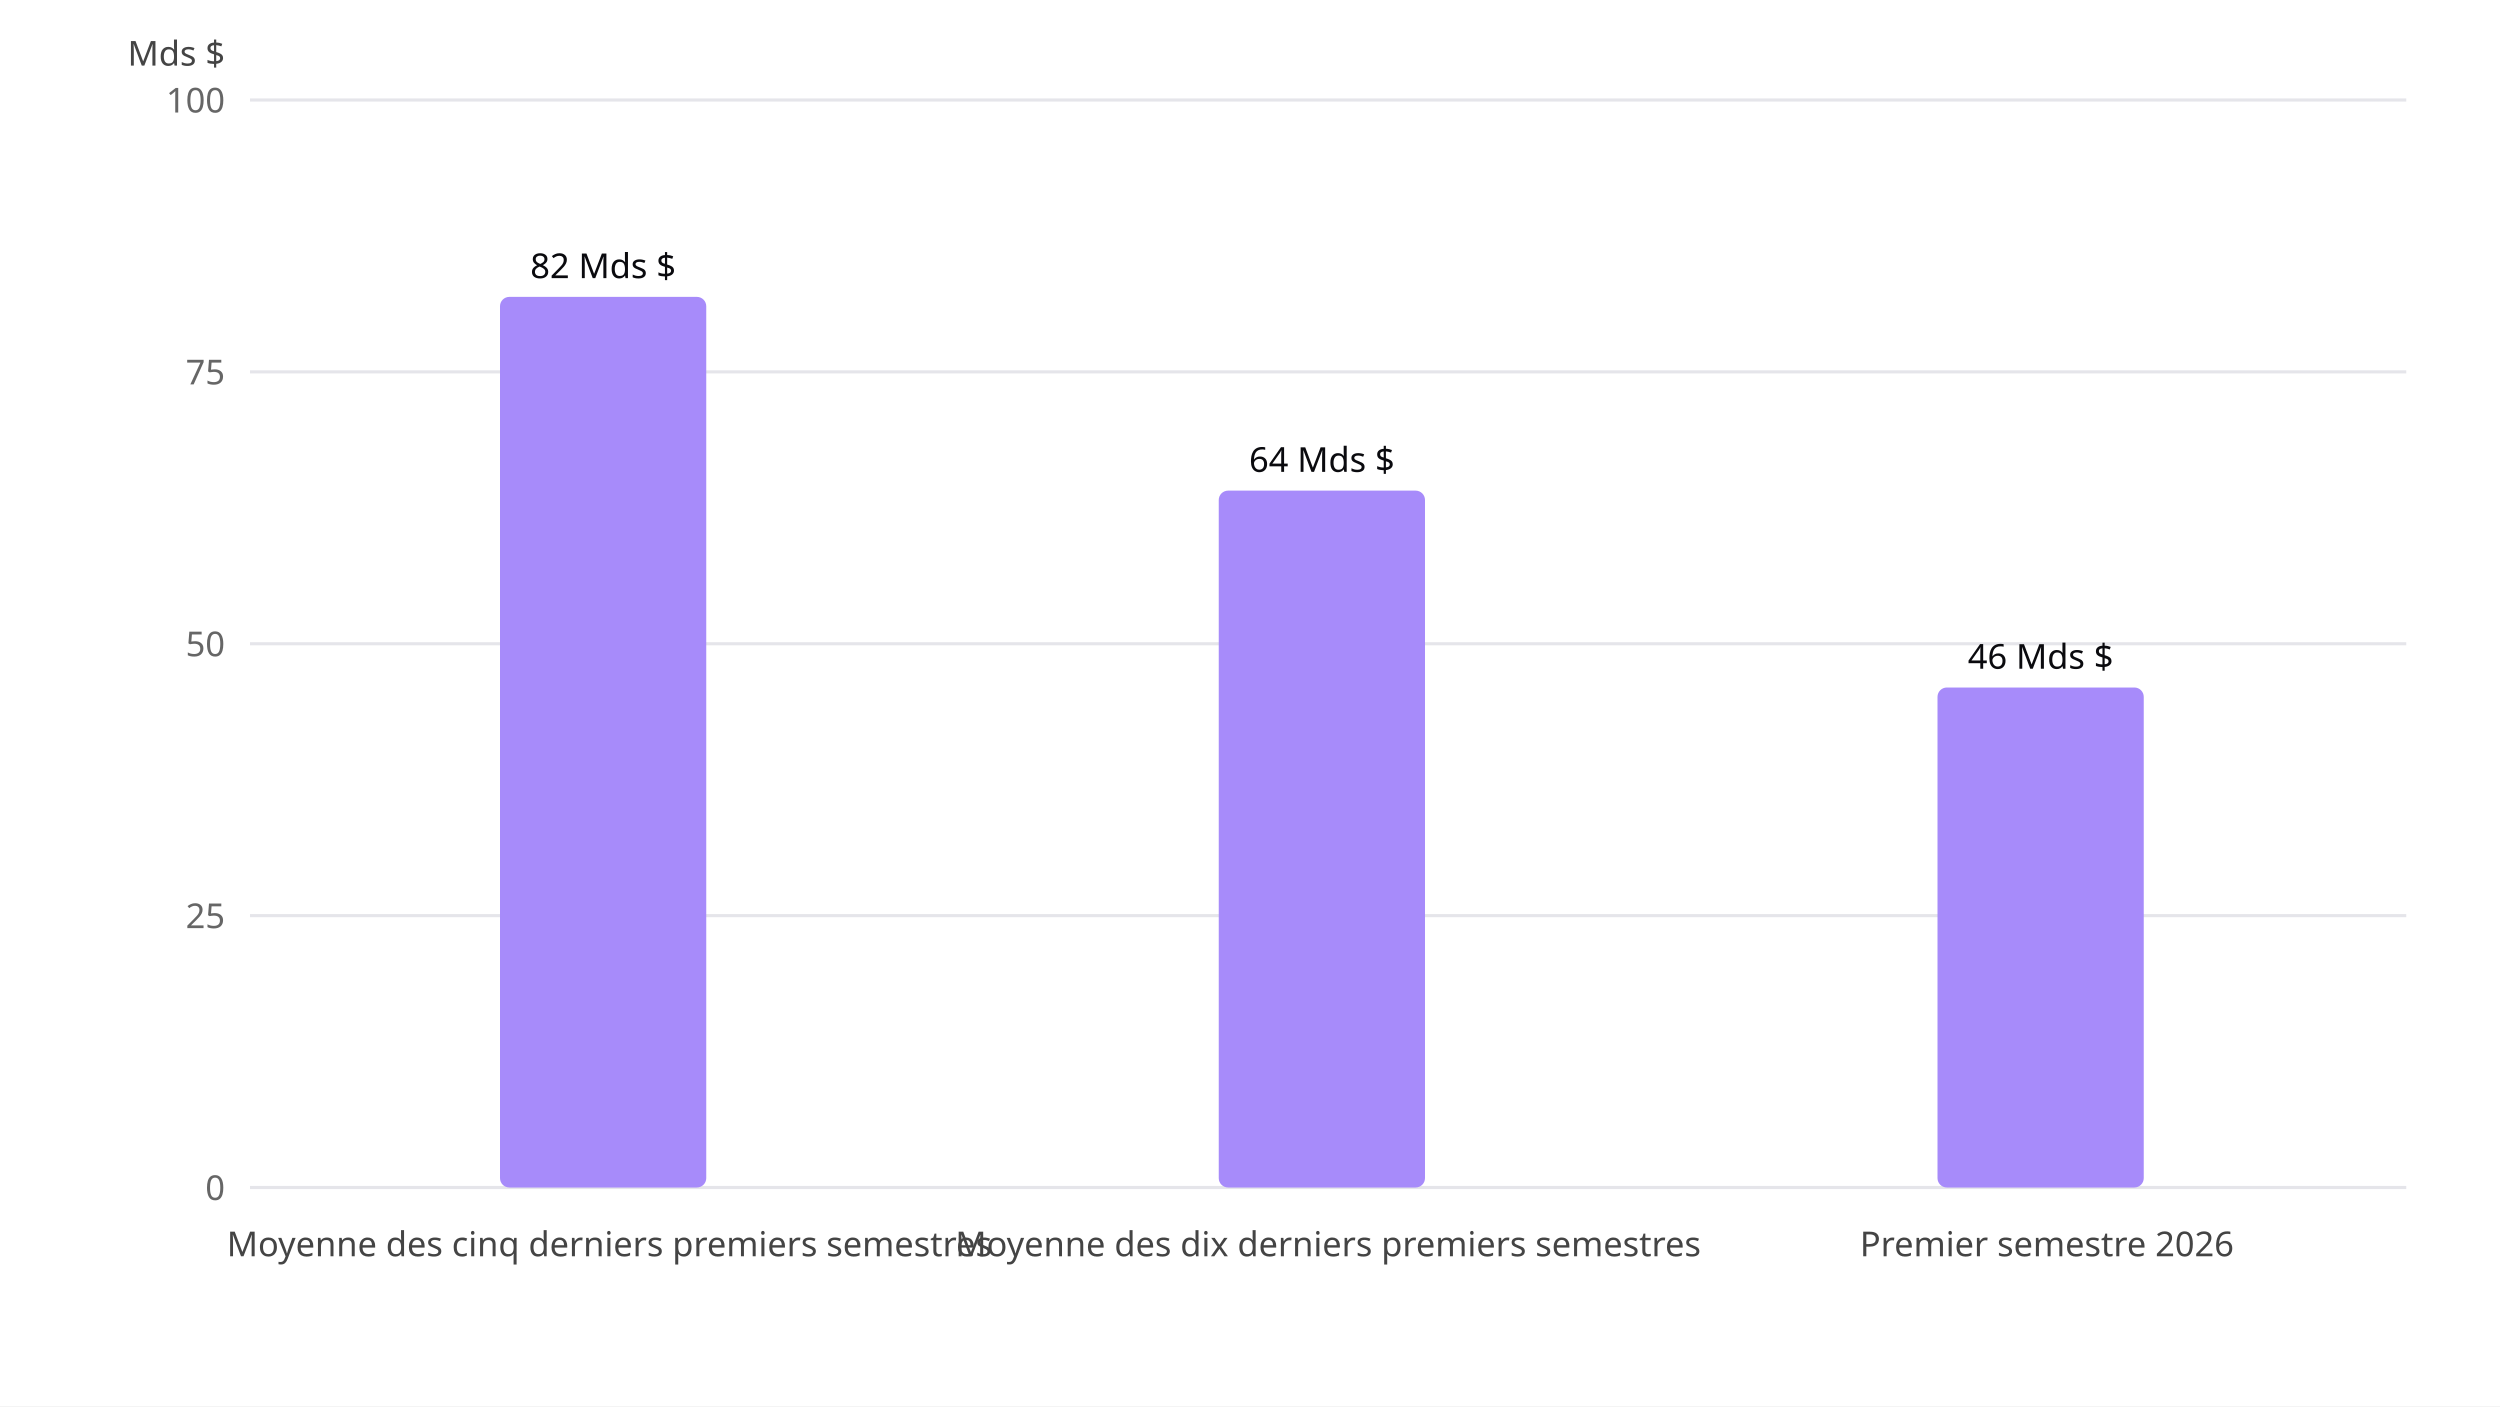
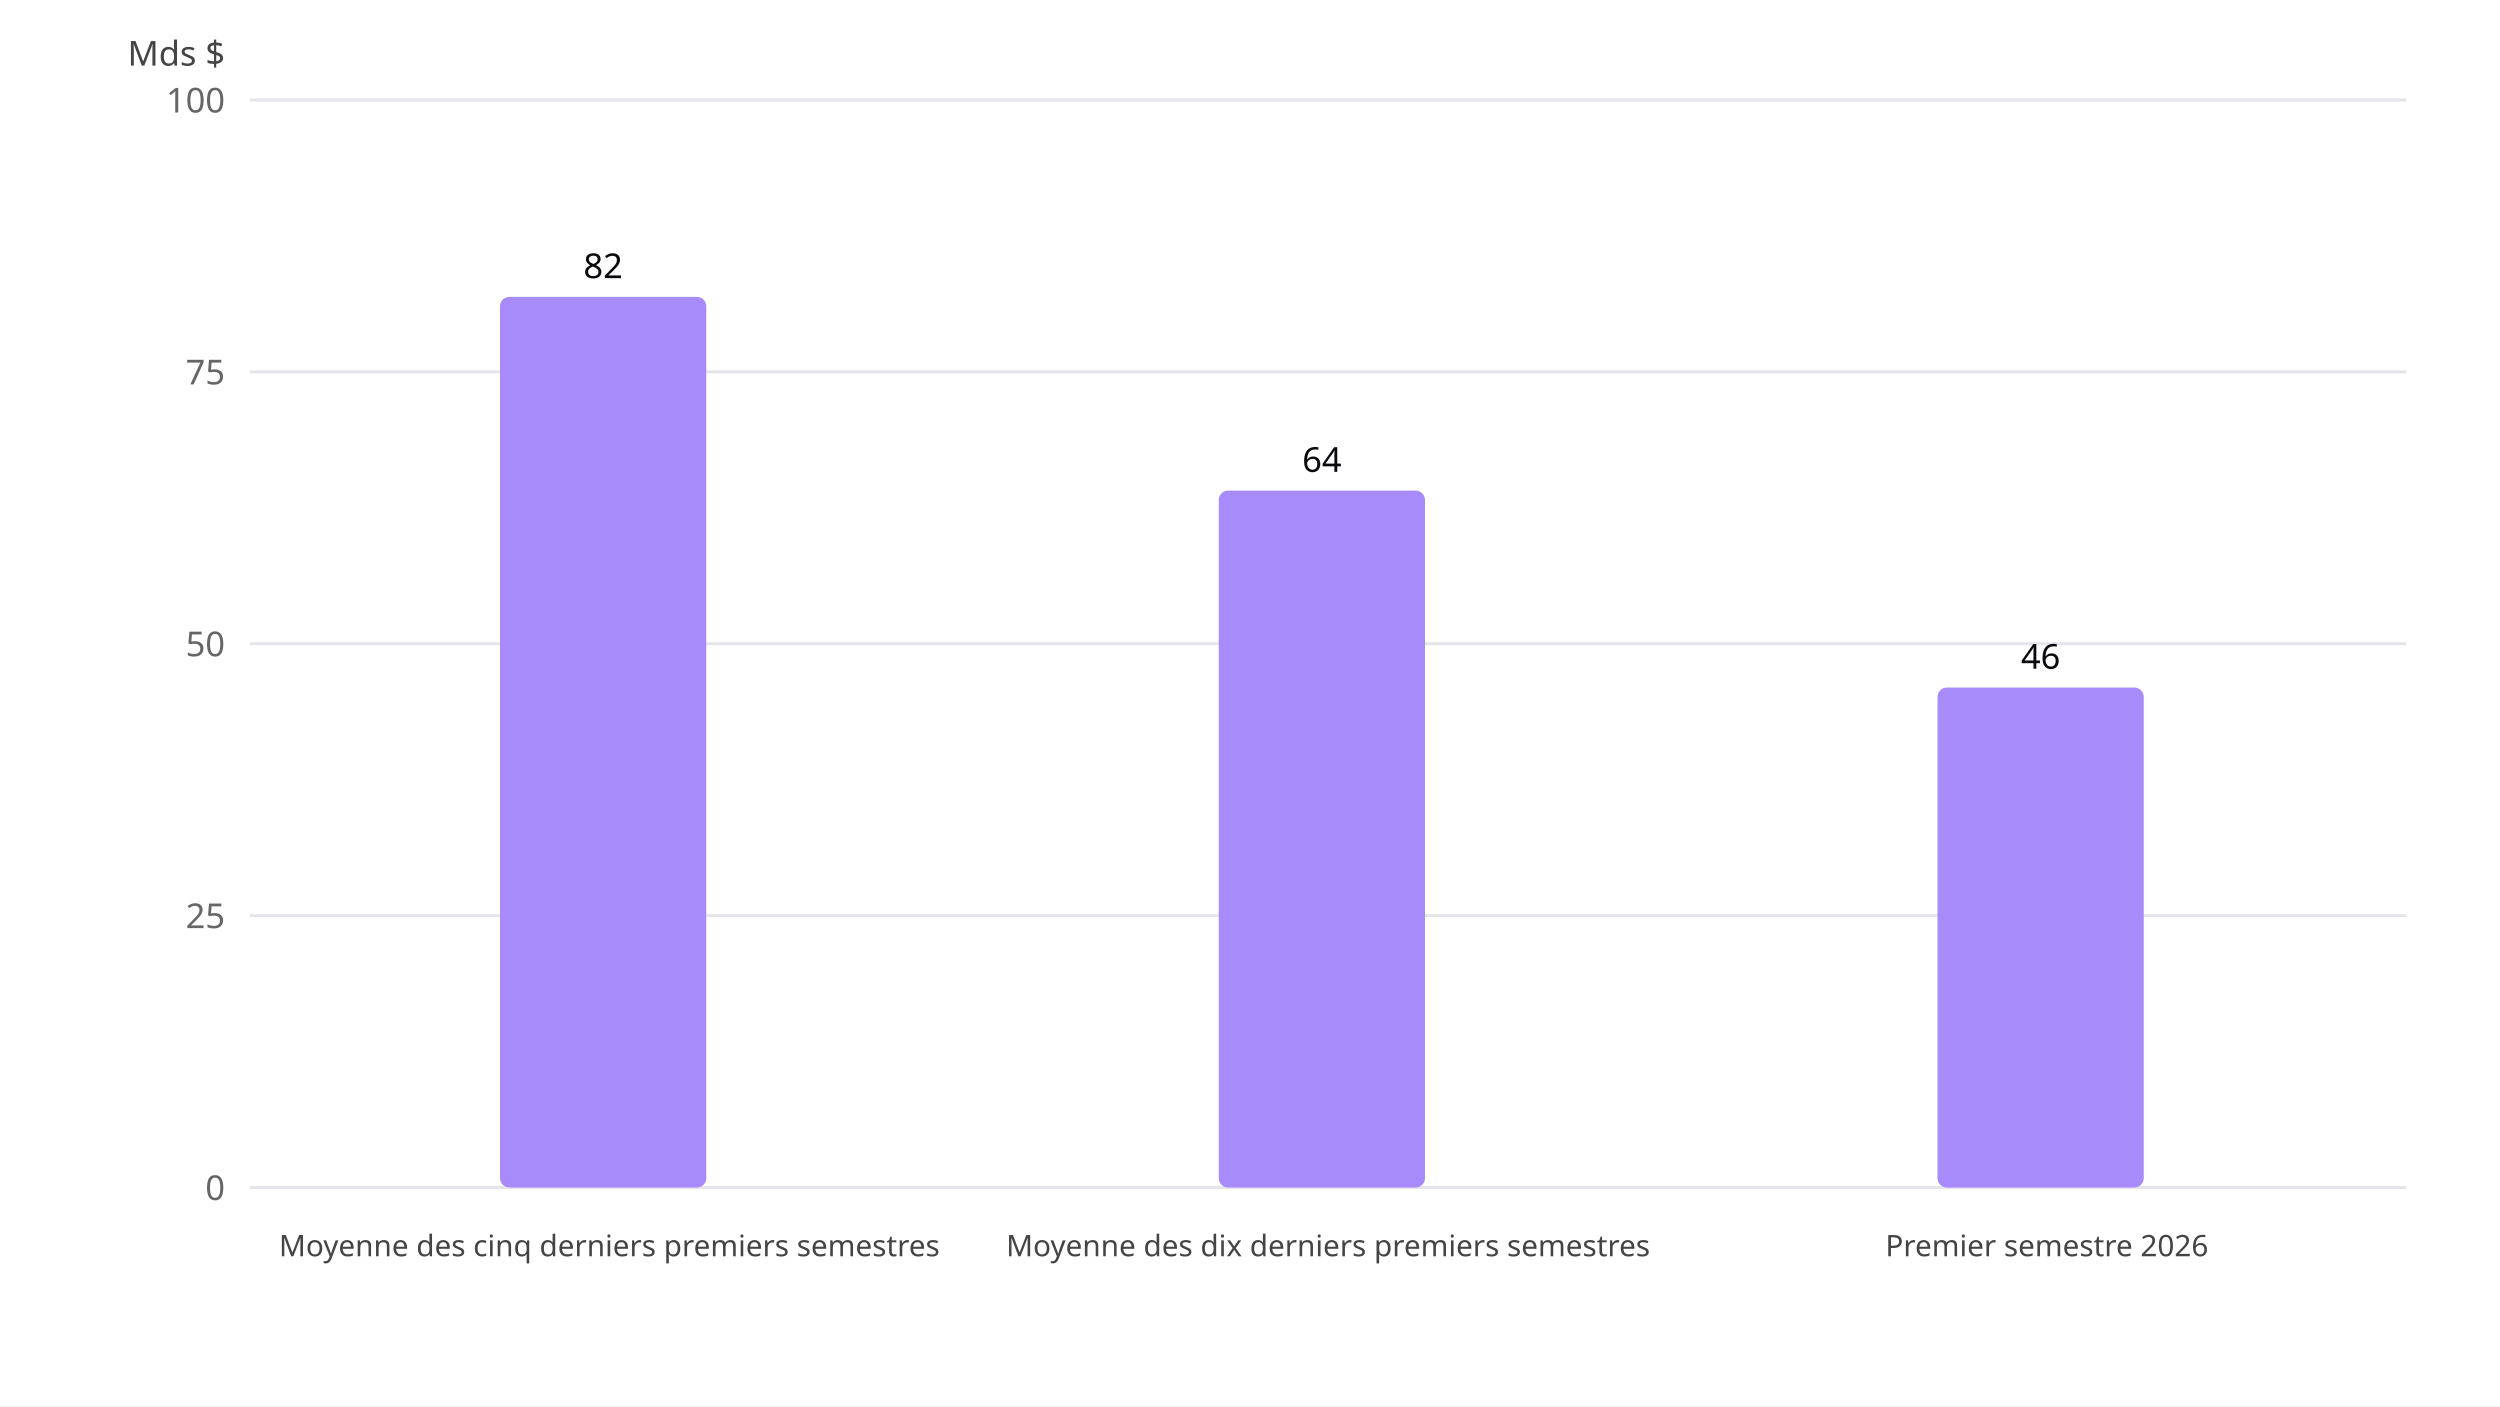
<svg xmlns="http://www.w3.org/2000/svg" viewBox="0 0 800 450" font-family="ui-sans-serif, system-ui">
  <rect width="800" height="450" fill="#ffffff" />
  <line x1="80" y1="380" x2="770" y2="380" stroke="#e5e5ea" stroke-width="1" />
  <text x="72" y="384" text-anchor="end" fill="#666" font-size="11" font-family="ui-monospace">0</text>
  <line x1="80" y1="293" x2="770" y2="293" stroke="#e5e5ea" stroke-width="1" />
  <text x="72" y="297" text-anchor="end" fill="#666" font-size="11" font-family="ui-monospace">25</text>
  <line x1="80" y1="206" x2="770" y2="206" stroke="#e5e5ea" stroke-width="1" />
  <text x="72" y="210" text-anchor="end" fill="#666" font-size="11" font-family="ui-monospace">50</text>
  <line x1="80" y1="119" x2="770" y2="119" stroke="#e5e5ea" stroke-width="1" />
  <text x="72" y="123" text-anchor="end" fill="#666" font-size="11" font-family="ui-monospace">75</text>
  <line x1="80" y1="32" x2="770" y2="32" stroke="#e5e5ea" stroke-width="1" />
  <text x="72" y="36" text-anchor="end" fill="#666" font-size="11" font-family="ui-monospace">100</text>
  <text x="72" y="21" text-anchor="end" fill="#444" font-size="11" font-family="ui-monospace">Mds $</text>
  <rect x="160" y="95" width="66" height="285" fill="#a78bfa" rx="3" />
-   <text x="193" y="89" text-anchor="middle" fill="#0a0a0e" font-size="11" font-family="ui-monospace">82 Mds $</text>
-   <text x="195" y="402" text-anchor="middle" fill="#444" font-size="11">Moyenne des cinq derniers premiers semestres</text>
+   <text x="193" y="89" text-anchor="middle" fill="#0a0a0e" font-size="11" font-family="ui-monospace">82</text>
+   <text data-axe="x" x="195" y="402" text-anchor="middle" fill="#444" font-size="9.5">Moyenne des cinq derniers premiers semestres</text>
  <rect x="390" y="157" width="66" height="223" fill="#a78bfa" rx="3" />
-   <text x="423" y="151" text-anchor="middle" fill="#0a0a0e" font-size="11" font-family="ui-monospace">64 Mds $</text>
-   <text x="425" y="402" text-anchor="middle" fill="#444" font-size="11">Moyenne des dix derniers premiers semestres</text>
+   <text x="423" y="151" text-anchor="middle" fill="#0a0a0e" font-size="11" font-family="ui-monospace">64</text>
+   <text data-axe="x" x="425" y="402" text-anchor="middle" fill="#444" font-size="9.5">Moyenne des dix derniers premiers semestres</text>
  <rect x="620" y="220" width="66" height="160" fill="#a78bfa" rx="3" />
-   <text x="653" y="214" text-anchor="middle" fill="#0a0a0e" font-size="11" font-family="ui-monospace">46 Mds $</text>
-   <text x="655" y="402" text-anchor="middle" fill="#444" font-size="11">Premier semestre 2026</text>
+   <text x="653" y="214" text-anchor="middle" fill="#0a0a0e" font-size="11" font-family="ui-monospace">46</text>
+   <text data-axe="x" x="655" y="402" text-anchor="middle" fill="#444" font-size="9.5">Premier semestre 2026</text>
</svg>
